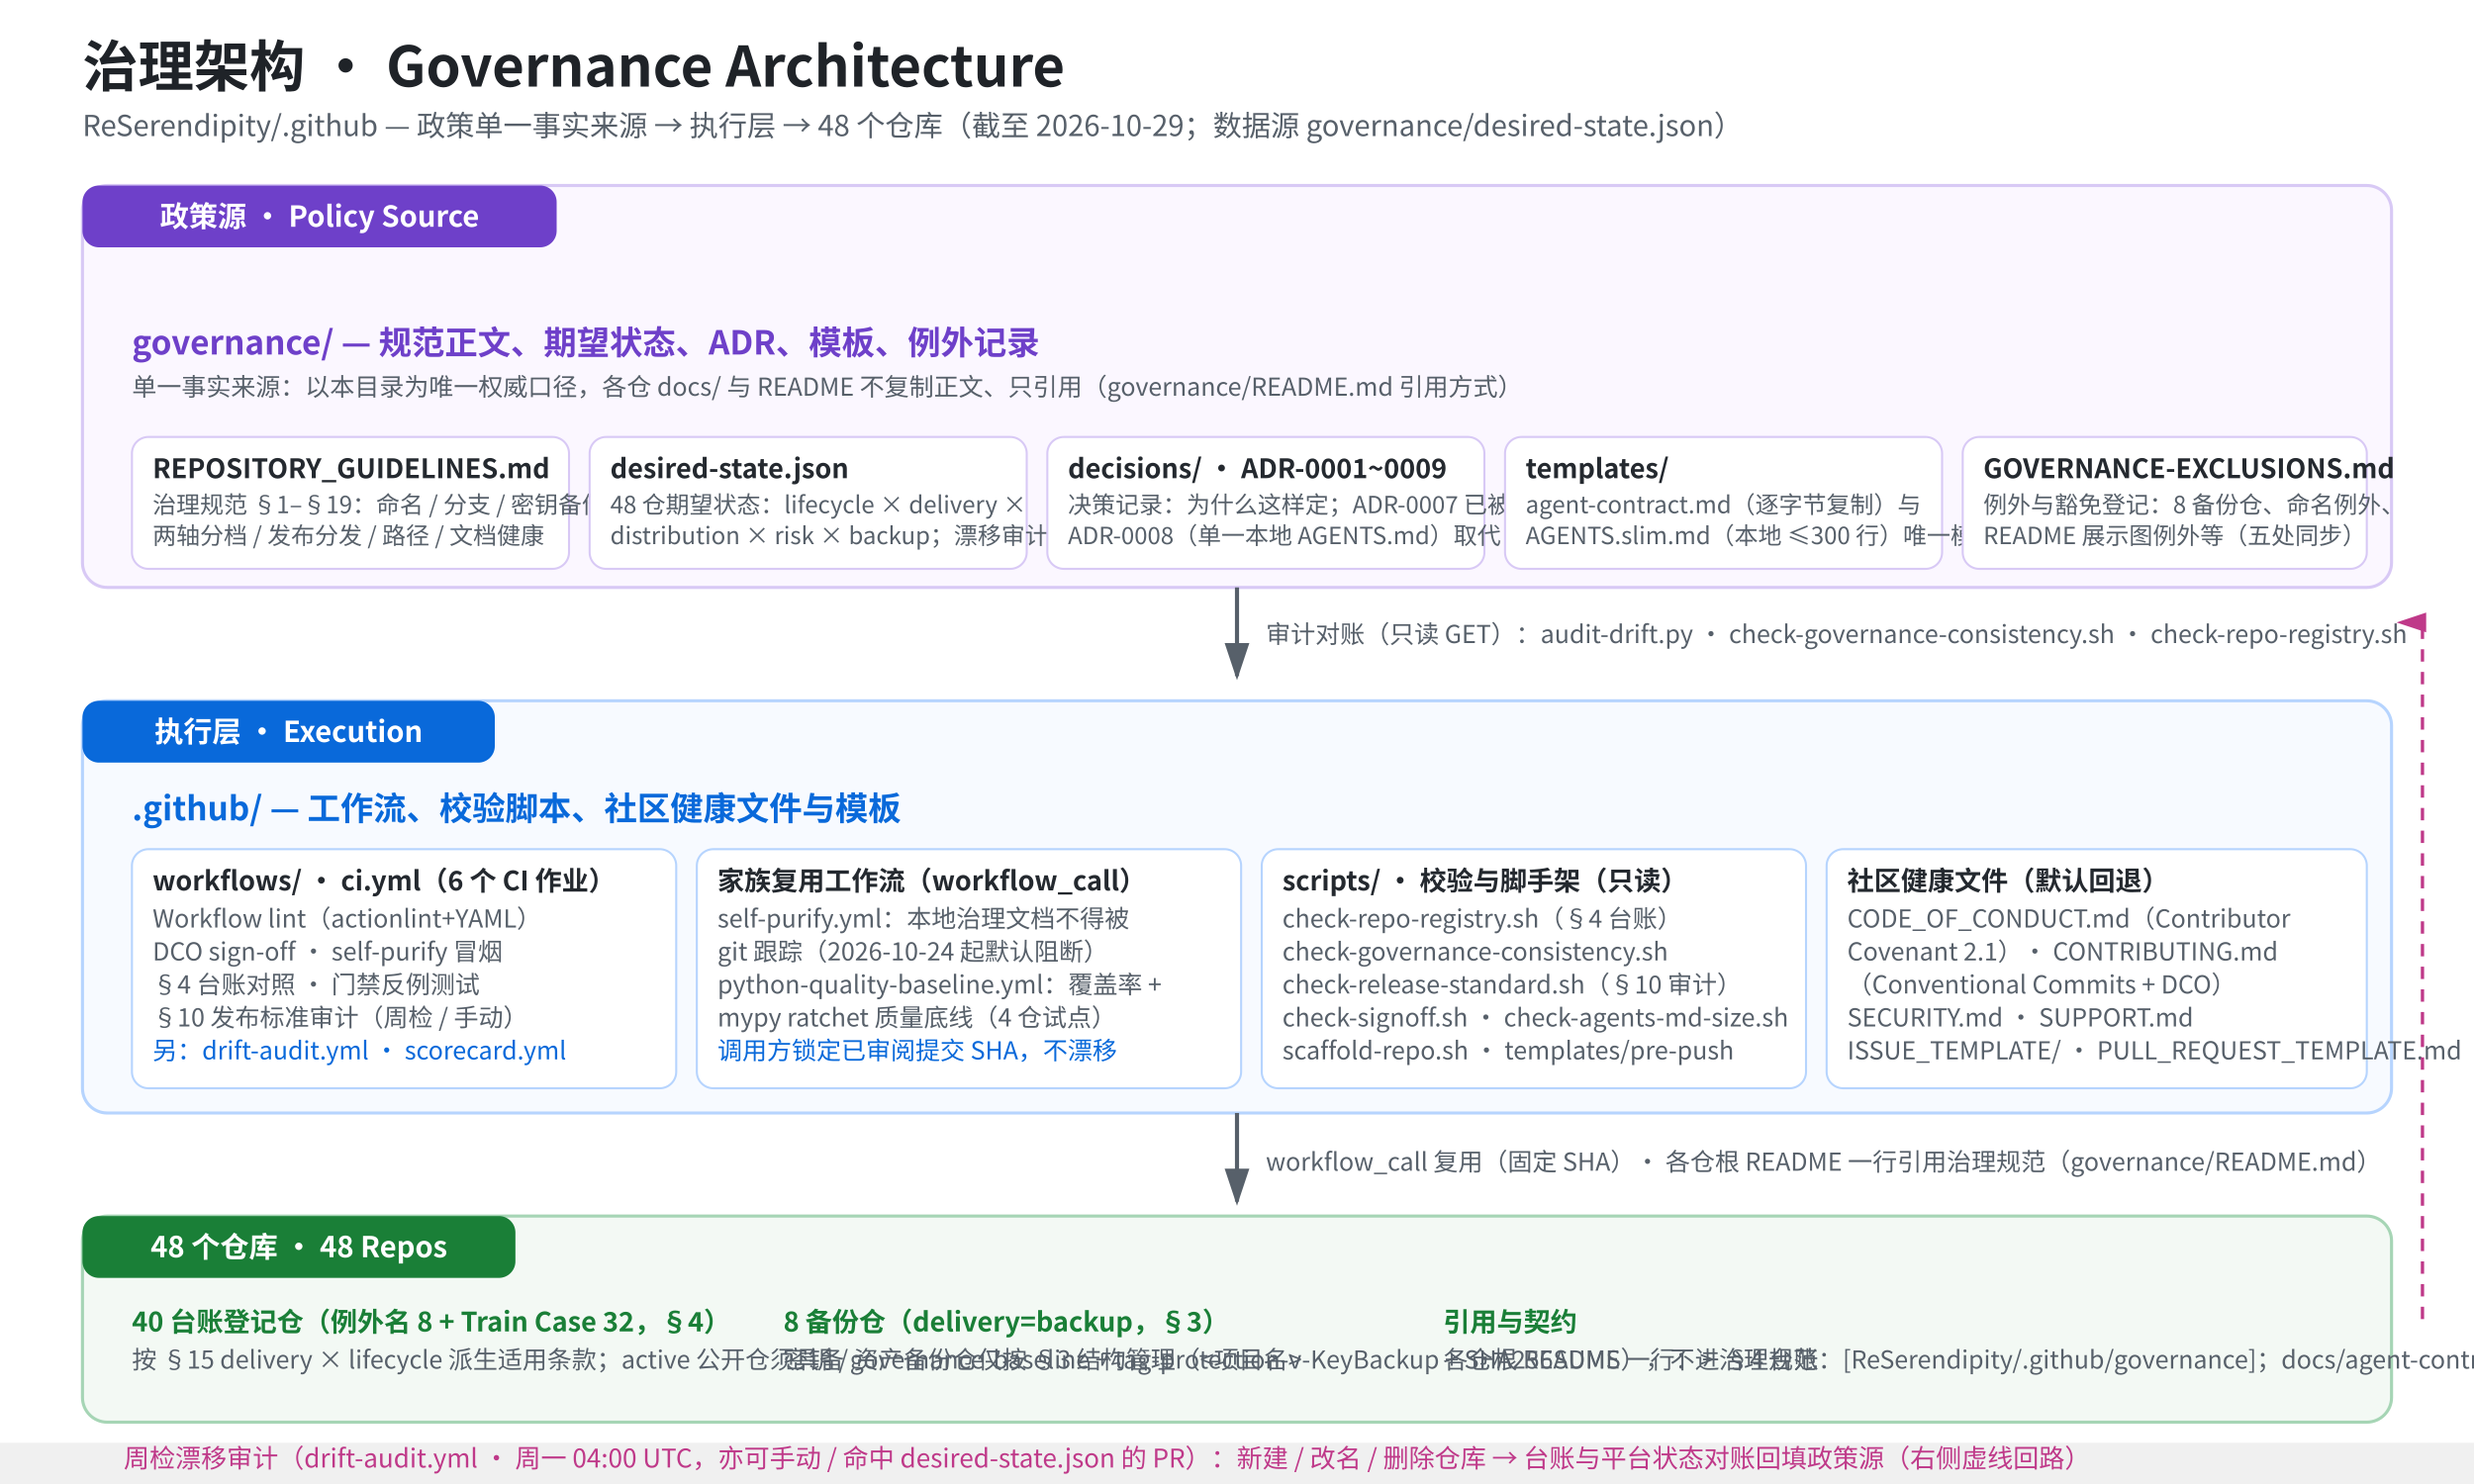
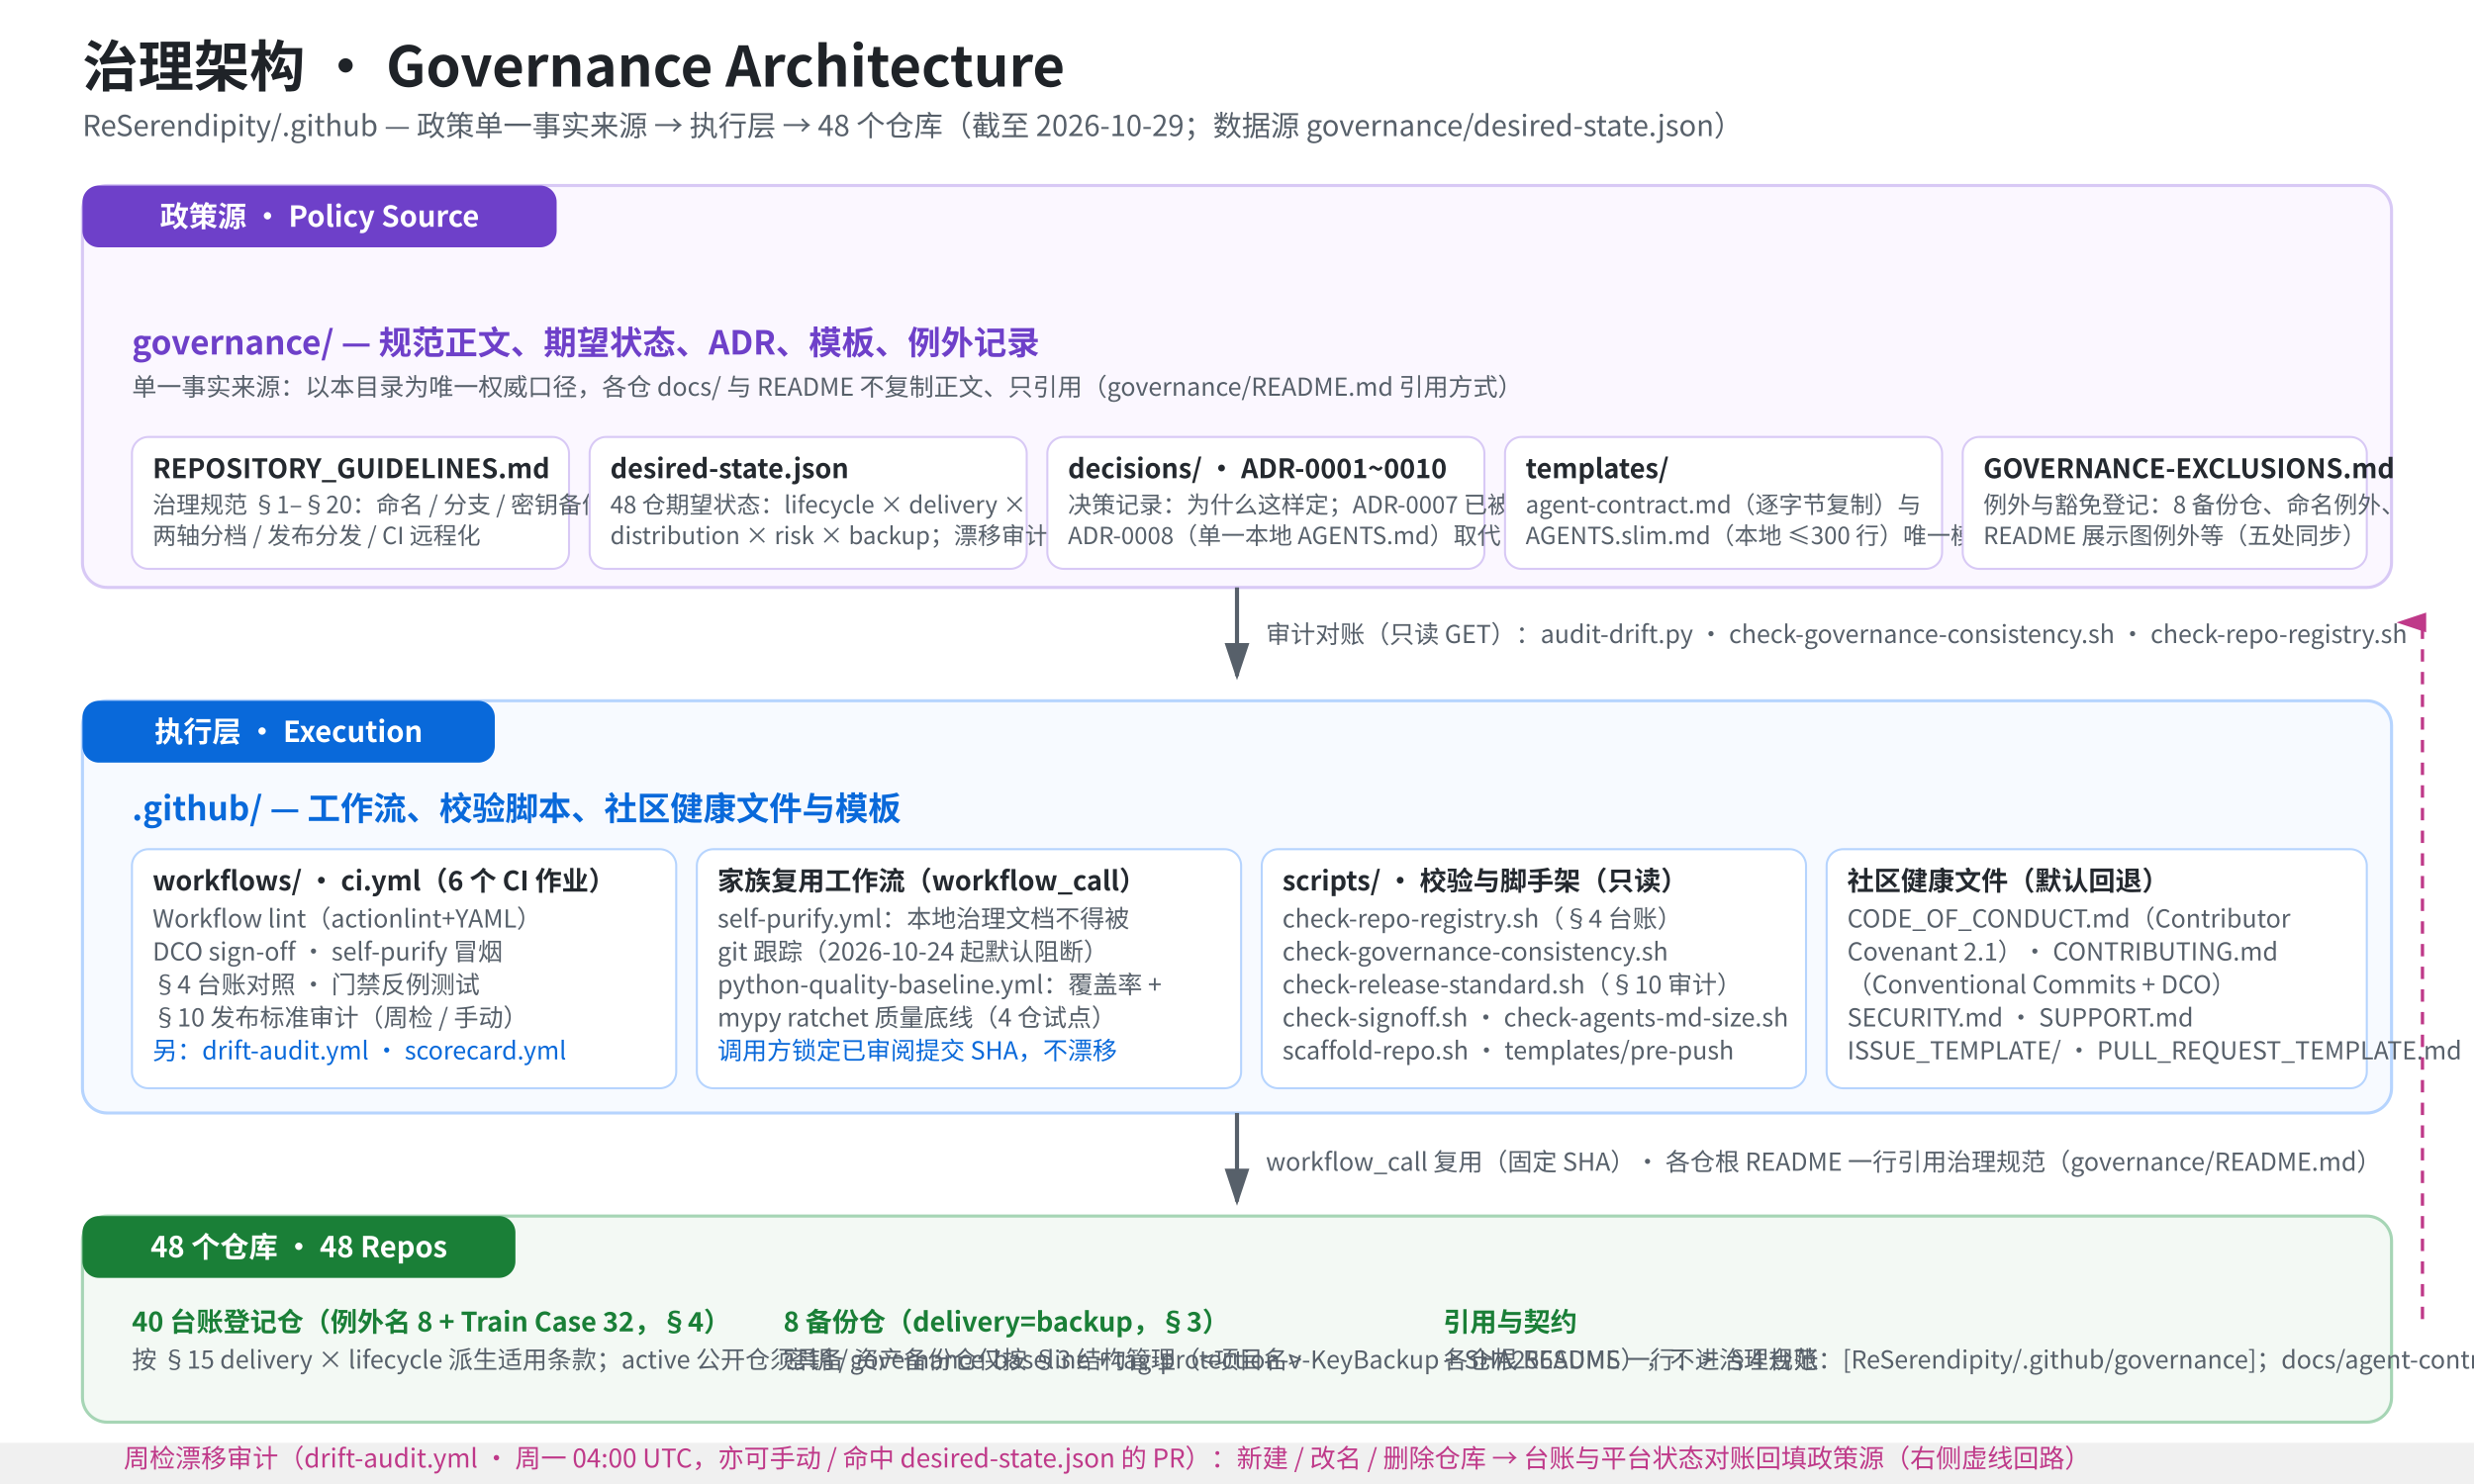
<svg xmlns="http://www.w3.org/2000/svg" width="1200" height="720" viewBox="0 0 1200 720" font-family="'Noto Sans CJK SC','Noto Sans',-apple-system,'Segoe UI',sans-serif">
  <defs>
    <marker id="arr" markerWidth="10" markerHeight="10" refX="8" refY="3" orient="auto" markerUnits="strokeWidth">
      <path d="M0,0 L0,6 L9,3 z" fill="#57606a" />
    </marker>
    <marker id="arr-dash" markerWidth="10" markerHeight="10" refX="8" refY="3" orient="auto" markerUnits="strokeWidth">
      <path d="M0,0 L0,6 L9,3 z" fill="#bf3989" />
    </marker>
  </defs>
  <rect x="0" y="0" width="1200" height="700" fill="#ffffff" />
  <text x="40" y="42" font-size="27" font-weight="700" fill="#1f2328">治理架构 · Governance Architecture</text>
  <text x="40" y="66" font-size="14" fill="#57606a">ReSerendipity/.github — 政策单一事实来源 → 执行层 → 48 个仓库（截至 2026-10-29；数据源 governance/desired-state.json）</text>
  <rect x="40" y="90" width="1120" height="195" rx="12" fill="#fbf7ff" stroke="#d8c9f5" stroke-width="1.5" />
  <rect x="40" y="90" width="230" height="30" rx="8" fill="#6e40c9" />
  <text x="155" y="110" font-size="14" font-weight="700" fill="#ffffff" text-anchor="middle">政策源 · Policy Source</text>
  <text x="64" y="172" font-size="16" font-weight="700" fill="#6e40c9">governance/ — 规范正文、期望状态、ADR、模板、例外记录</text>
  <text x="64" y="192" font-size="12" fill="#57606a">单一事实来源：以本目录为唯一权威口径，各仓 docs/ 与 README 不复制正文、只引用（governance/README.md 引用方式）</text>
  <g font-size="12" fill="#24292f">
    <rect x="64" y="212" width="212" height="64" rx="8" fill="#ffffff" stroke="#d8c9f5" />
    <text x="74" y="232" font-size="13" font-weight="700">REPOSITORY_GUIDELINES.md</text>
-     <text x="74" y="249" font-size="11.5" fill="#57606a">治理规范 §1–§19：命名 / 分支 / 密钥备份 /</text>
-     <text x="74" y="264" font-size="11.5" fill="#57606a">两轴分档 / 发布分发 / 路径 / 文档健康</text>
+     <text x="74" y="249" font-size="11.5" fill="#57606a">治理规范 §1–§20：命名 / 分支 / 密钥备份 /</text>
+     <text x="74" y="264" font-size="11.5" fill="#57606a">两轴分档 / 发布分发 / CI 远程化</text>
    <rect x="286" y="212" width="212" height="64" rx="8" fill="#ffffff" stroke="#d8c9f5" />
    <text x="296" y="232" font-size="13" font-weight="700">desired-state.json</text>
    <text x="296" y="249" font-size="11.5" fill="#57606a">48 仓期望状态：lifecycle × delivery ×</text>
    <text x="296" y="264" font-size="11.5" fill="#57606a">distribution × risk × backup；漂移审计源</text>
    <rect x="508" y="212" width="212" height="64" rx="8" fill="#ffffff" stroke="#d8c9f5" />
-     <text x="518" y="232" font-size="13" font-weight="700">decisions/ · ADR-0001~0009</text>
+     <text x="518" y="232" font-size="13" font-weight="700">decisions/ · ADR-0001~0010</text>
    <text x="518" y="249" font-size="11.5" fill="#57606a">决策记录：为什么这样定；ADR-0007 已被</text>
    <text x="518" y="264" font-size="11.5" fill="#57606a">ADR-0008（单一本地 AGENTS.md）取代</text>
    <rect x="730" y="212" width="212" height="64" rx="8" fill="#ffffff" stroke="#d8c9f5" />
    <text x="740" y="232" font-size="13" font-weight="700">templates/</text>
    <text x="740" y="249" font-size="11.5" fill="#57606a">agent-contract.md（逐字节复制）与</text>
    <text x="740" y="264" font-size="11.5" fill="#57606a">AGENTS.slim.md（本地 ≤300 行）唯一模板</text>
    <rect x="952" y="212" width="196" height="64" rx="8" fill="#ffffff" stroke="#d8c9f5" />
    <text x="962" y="232" font-size="13" font-weight="700">GOVERNANCE-EXCLUSIONS.md</text>
    <text x="962" y="249" font-size="11.5" fill="#57606a">例外与豁免登记：8 备份仓、命名例外、</text>
    <text x="962" y="264" font-size="11.5" fill="#57606a">README 展示图例外等（五处同步）</text>
  </g>
  <path d="M600,285 L600,328" stroke="#57606a" stroke-width="2" fill="none" marker-end="url(#arr)" />
  <text x="614" y="312" font-size="12" fill="#57606a">审计对账（只读 GET）：audit-drift.py · check-governance-consistency.sh · check-repo-registry.sh</text>
  <rect x="40" y="340" width="1120" height="200" rx="12" fill="#f7faff" stroke="#b6d4fe" stroke-width="1.5" />
  <rect x="40" y="340" width="200" height="30" rx="8" fill="#0969da" />
  <text x="140" y="360" font-size="14" font-weight="700" fill="#ffffff" text-anchor="middle">执行层 · Execution</text>
  <text x="64" y="398" font-size="16" font-weight="700" fill="#0969da">.github/ — 工作流、校验脚本、社区健康文件与模板</text>
  <g font-size="12" fill="#24292f">
    <rect x="64" y="412" width="264" height="116" rx="8" fill="#ffffff" stroke="#b6d4fe" />
    <text x="74" y="432" font-size="13" font-weight="700">workflows/ · ci.yml（6 个 CI 作业）</text>
    <text x="74" y="450" fill="#57606a">Workflow lint（actionlint+YAML）</text>
    <text x="74" y="466" fill="#57606a">DCO sign-off · self-purify 冒烟</text>
    <text x="74" y="482" fill="#57606a">§4 台账对照 · 门禁反例测试</text>
    <text x="74" y="498" fill="#57606a">§10 发布标准审计（周检 / 手动）</text>
    <text x="74" y="514" fill="#0969da">另：drift-audit.yml · scorecard.yml</text>
    <rect x="338" y="412" width="264" height="116" rx="8" fill="#ffffff" stroke="#b6d4fe" />
    <text x="348" y="432" font-size="13" font-weight="700">家族复用工作流（workflow_call）</text>
    <text x="348" y="450" fill="#57606a">self-purify.yml：本地治理文档不得被</text>
    <text x="348" y="466" fill="#57606a">git 跟踪（2026-10-24 起默认阻断）</text>
    <text x="348" y="482" fill="#57606a">python-quality-baseline.yml：覆盖率 +</text>
    <text x="348" y="498" fill="#57606a">mypy ratchet 质量底线（4 仓试点）</text>
    <text x="348" y="514" fill="#0969da">调用方锁定已审阅提交 SHA，不漂移</text>
    <rect x="612" y="412" width="264" height="116" rx="8" fill="#ffffff" stroke="#b6d4fe" />
    <text x="622" y="432" font-size="13" font-weight="700">scripts/ · 校验与脚手架（只读）</text>
    <text x="622" y="450" fill="#57606a">check-repo-registry.sh（§4 台账）</text>
    <text x="622" y="466" fill="#57606a">check-governance-consistency.sh</text>
    <text x="622" y="482" fill="#57606a">check-release-standard.sh（§10 审计）</text>
    <text x="622" y="498" fill="#57606a">check-signoff.sh · check-agents-md-size.sh</text>
    <text x="622" y="514" fill="#57606a">scaffold-repo.sh · templates/pre-push</text>
    <rect x="886" y="412" width="262" height="116" rx="8" fill="#ffffff" stroke="#b6d4fe" />
    <text x="896" y="432" font-size="13" font-weight="700">社区健康文件（默认回退）</text>
    <text x="896" y="450" fill="#57606a">CODE_OF_CONDUCT.md（Contributor</text>
    <text x="896" y="466" fill="#57606a">Covenant 2.1）· CONTRIBUTING.md</text>
    <text x="896" y="482" fill="#57606a">（Conventional Commits + DCO）</text>
    <text x="896" y="498" fill="#57606a">SECURITY.md · SUPPORT.md</text>
    <text x="896" y="514" fill="#57606a">ISSUE_TEMPLATE/ · PULL_REQUEST_TEMPLATE.md</text>
  </g>
  <path d="M600,540 L600,583" stroke="#57606a" stroke-width="2" fill="none" marker-end="url(#arr)" />
  <text x="614" y="568" font-size="12" fill="#57606a">workflow_call 复用（固定 SHA）· 各仓根 README 一行引用治理规范（governance/README.md）</text>
  <rect x="40" y="590" width="1120" height="100" rx="12" fill="#f3f9f4" stroke="#a6d5b5" stroke-width="1.5" />
  <rect x="40" y="590" width="210" height="30" rx="8" fill="#1a7f37" />
  <text x="145" y="610" font-size="14" font-weight="700" fill="#ffffff" text-anchor="middle">48 个仓库 · 48 Repos</text>
  <text x="64" y="646" font-size="13" font-weight="700" fill="#1a7f37">40 台账登记仓（例外名 8 + Train Case 32，§4）</text>
  <text x="64" y="664" fill="#57606a" font-size="12">按 §15 delivery × lifecycle 派生适用条款；active 公开仓须具备 governance-baseline + tag-protection-v</text>
  <text x="380" y="646" font-size="13" font-weight="700" fill="#1a7f37">8 备份仓（delivery=backup，§3）</text>
  <text x="380" y="664" fill="#57606a" font-size="12">密钥 / 资产备份仓仅按 §3 结构管理（&lt;项目名&gt;-KeyBackup + SHA256SUMS），不进 §4 台账</text>
  <text x="700" y="646" font-size="13" font-weight="700" fill="#1a7f37">引用与契约</text>
  <text x="700" y="664" fill="#57606a" font-size="12">各仓根 README 一行：&gt; 治理规范：[ReSerendipity/.github/governance]；docs/agent-contract.md 逐字节复制模板</text>
  <path d="M1175,640 L1175,302 L1164,302" stroke="#bf3989" stroke-width="1.6" stroke-dasharray="6,5" fill="none" marker-end="url(#arr-dash)" />
  <text x="60" y="712" font-size="12.5" fill="#bf3989">周检漂移审计（drift-audit.yml · 周一 04:00 UTC，亦可手动 / 命中 desired-state.json 的 PR）：新建 / 改名 / 删除仓库 → 台账与平台状态对账回填政策源（右侧虚线回路）</text>
</svg>
